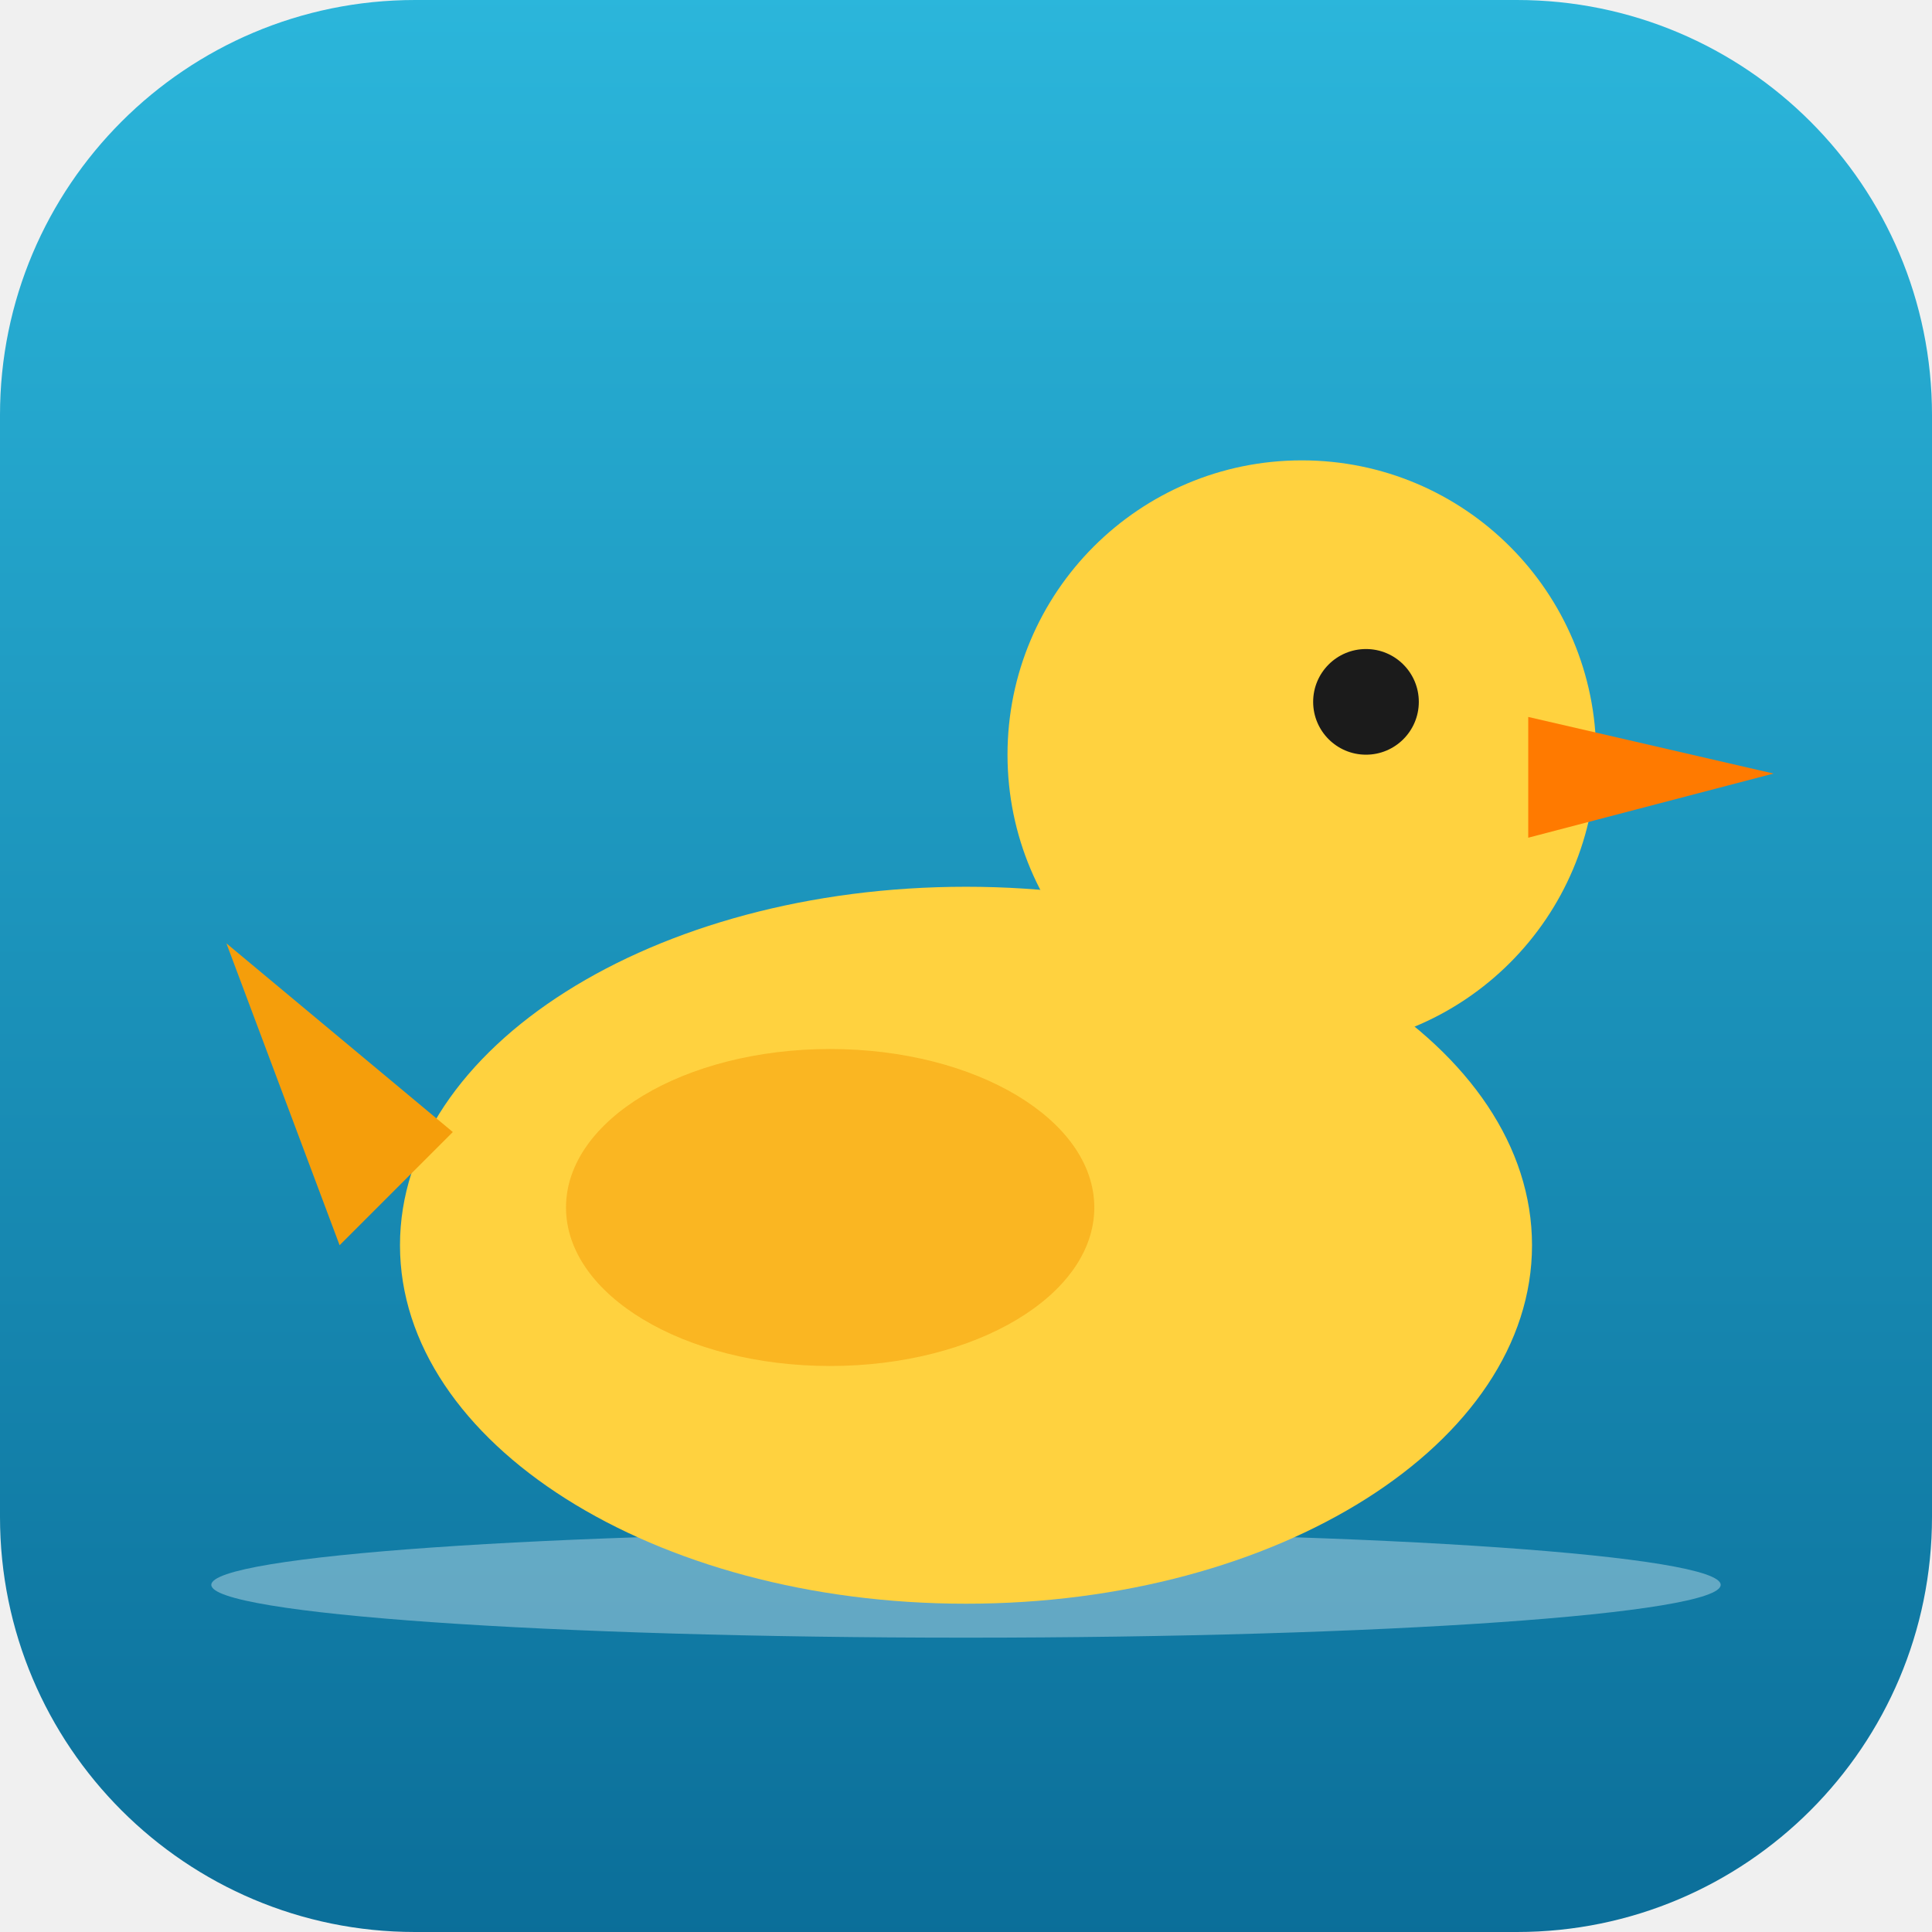
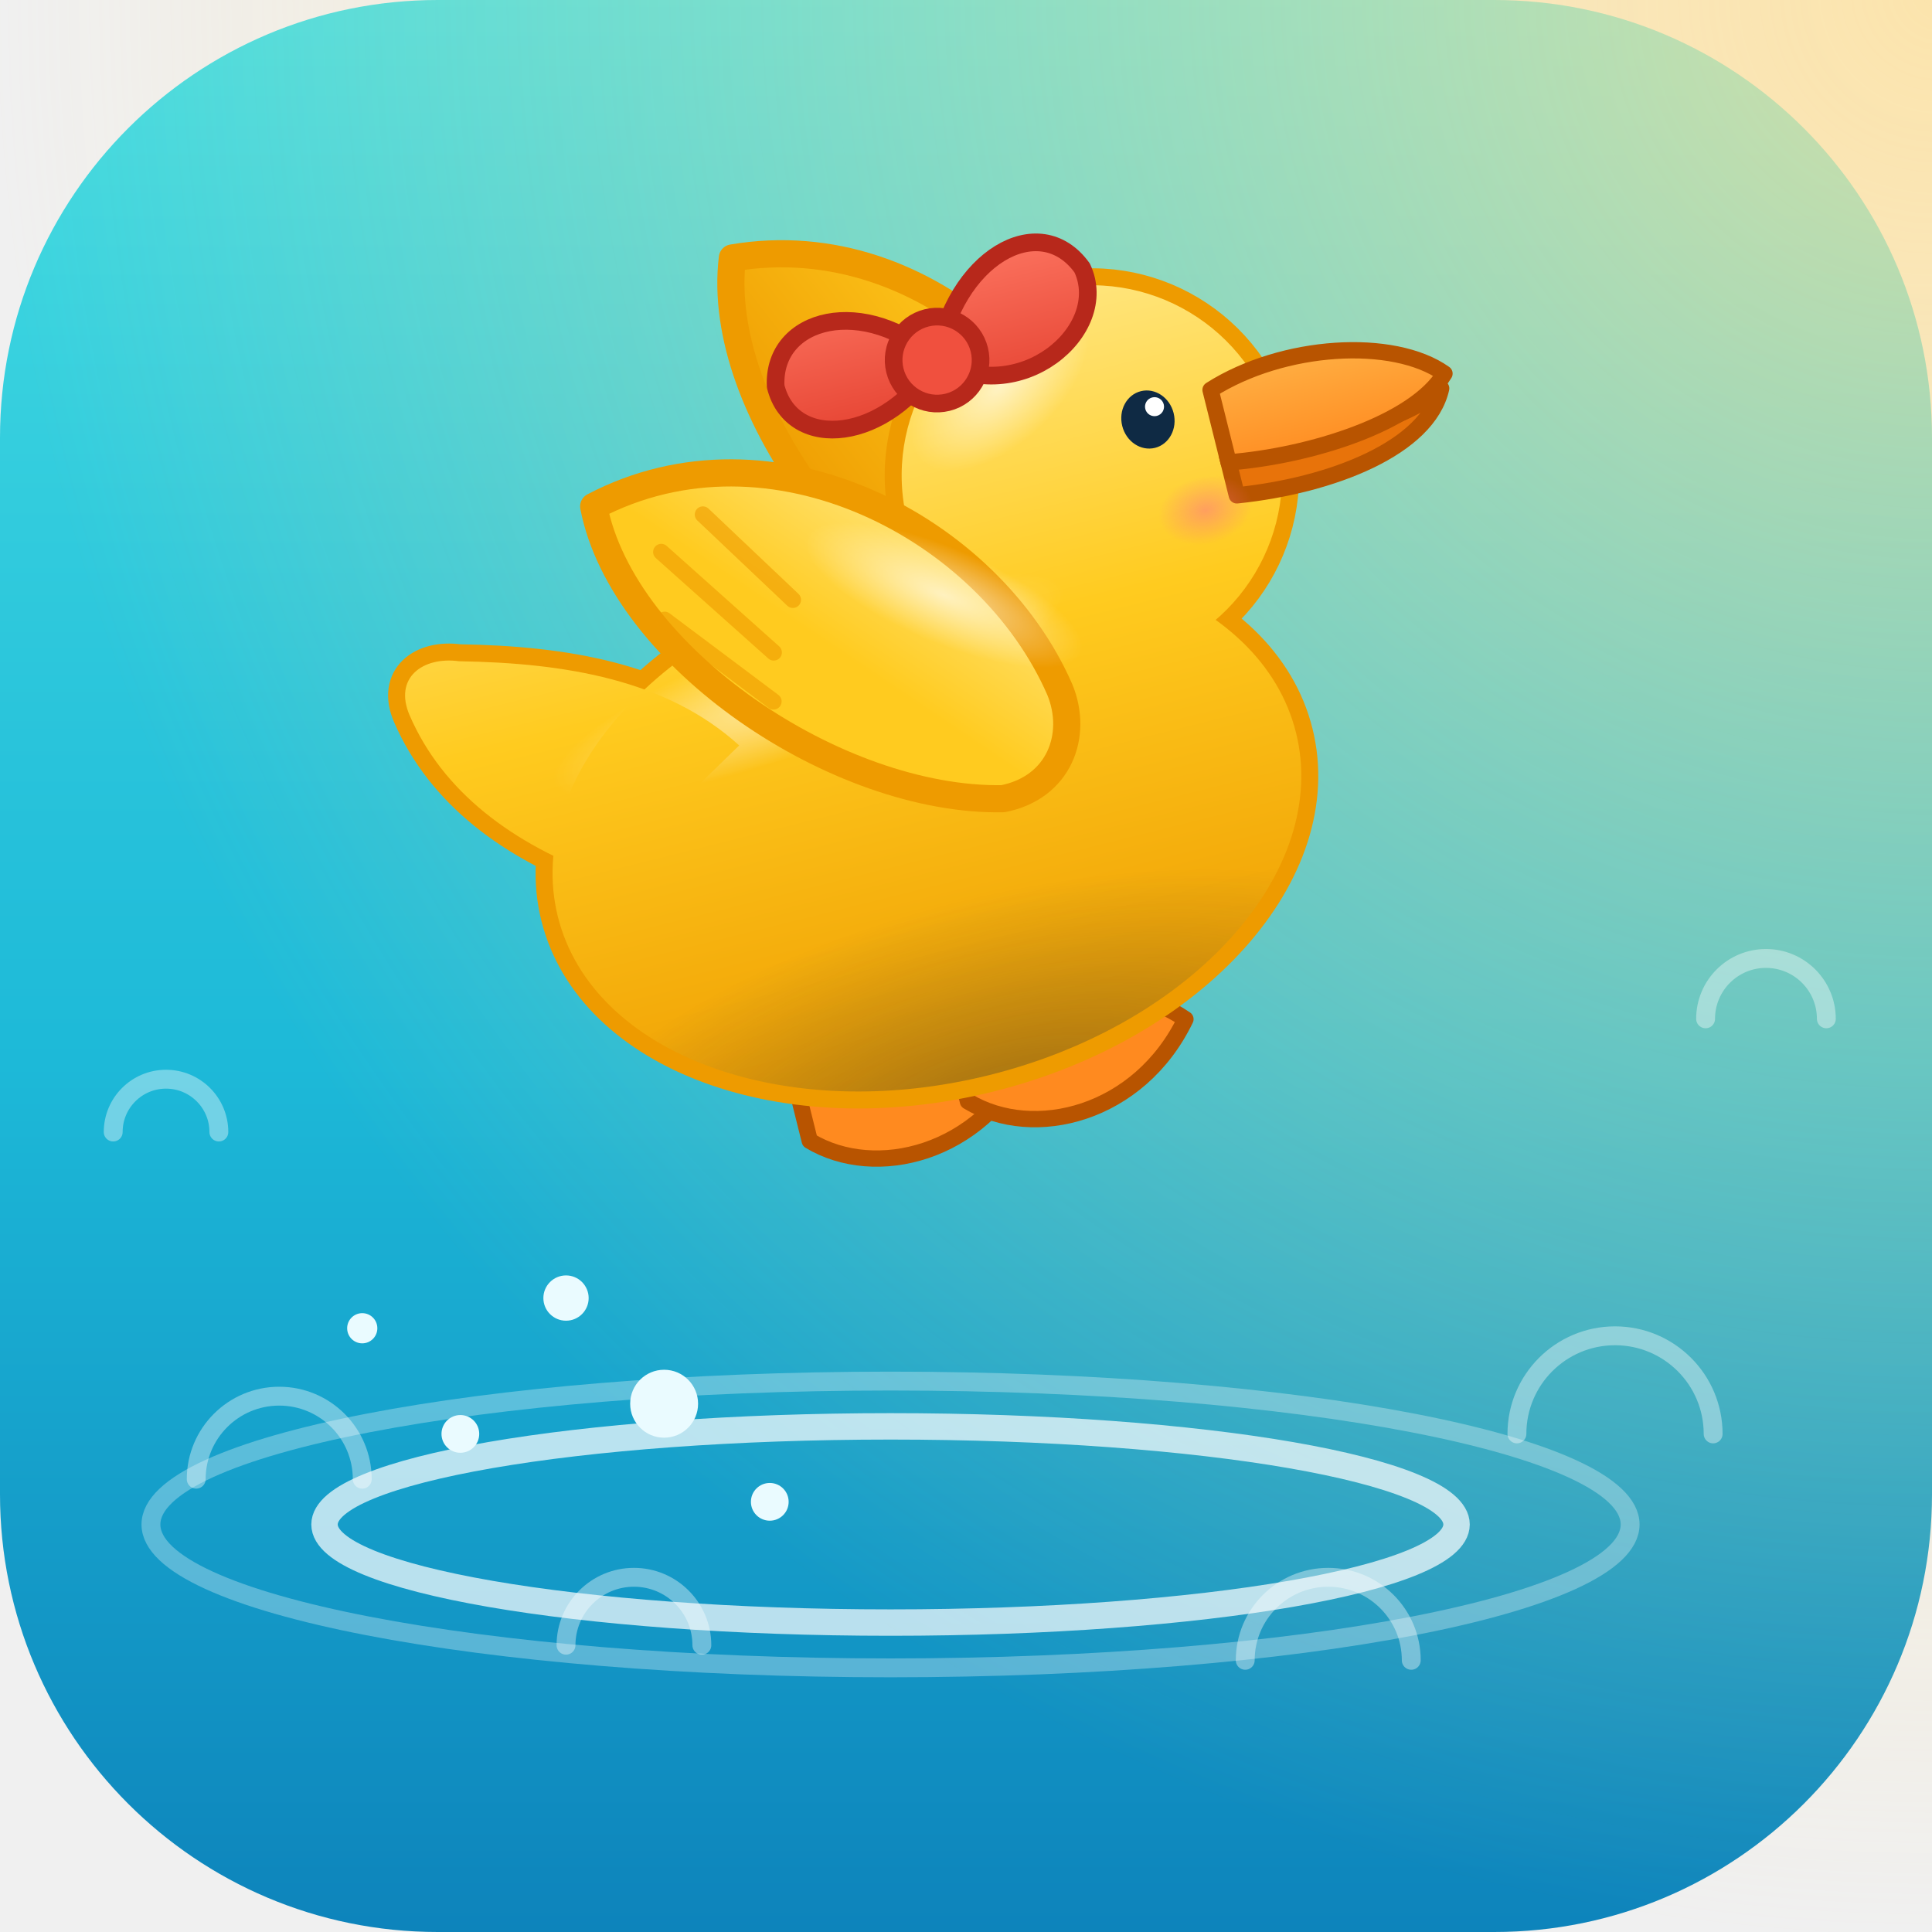
<svg xmlns="http://www.w3.org/2000/svg" viewBox="0 0 512 512">
  <defs>
-     <linearGradient id="bg" x1="0" y1="0" x2="0" y2="1">
-       <stop offset="0" stop-color="#2BB6DB" />
-       <stop offset="1" stop-color="#0B6E99" />
+     <linearGradient id="sky" x1="0" y1="0" x2="0" y2="1">
+       <stop offset="0" stop-color="#45DDE2" />
+       <stop offset=".55" stop-color="#1DB9D8" />
+       <stop offset="1" stop-color="#0D83BB" />
    </linearGradient>
+     <radialGradient id="sun" cx="1" cy="0" r="1">
+       <stop offset="0" stop-color="#FFE096" stop-opacity=".75" />
+       <stop offset="1" stop-color="#FFE096" stop-opacity="0" />
+     </radialGradient>
+     <linearGradient id="body" gradientUnits="userSpaceOnUse" x1="0" y1="24" x2="0" y2="138">
+       <stop offset="0" stop-color="#FFE680" />
+       <stop offset=".42" stop-color="#FFCB1F" />
+       <stop offset="1" stop-color="#EE9B00" />
+     </linearGradient>
+     <linearGradient id="wing" gradientUnits="userSpaceOnUse" x1="0" y1="66" x2="0" y2="112">
+       <stop offset="0" stop-color="#FFE680" />
+       <stop offset=".6" stop-color="#FFCB1F" />
+       <stop offset="1" stop-color="#FFCB1F" />
+     </linearGradient>
+     <linearGradient id="wingfar" gradientUnits="userSpaceOnUse" x1="0" y1="66" x2="0" y2="112">
+       <stop offset="0" stop-color="#FFCB1F" />
+       <stop offset="1" stop-color="#EE9B00" />
+     </linearGradient>
+     <linearGradient id="beak" gradientUnits="userSpaceOnUse" x1="0" y1="42" x2="0" y2="60">
+       <stop offset="0" stop-color="#FFB347" />
+       <stop offset="1" stop-color="#FF8A1F" />
+     </linearGradient>
+     <linearGradient id="bow" gradientUnits="userSpaceOnUse" x1="0" y1="14" x2="0" y2="44">
+       <stop offset="0" stop-color="#FF7A66" />
+       <stop offset="1" stop-color="#E23B2A" />
+     </linearGradient>
+     <radialGradient id="shine">
+       <stop offset="0" stop-color="#fff" stop-opacity=".62" />
+       <stop offset="1" stop-color="#fff" stop-opacity="0" />
+     </radialGradient>
+     <radialGradient id="belly">
+       <stop offset="0" stop-color="#081C3A" stop-opacity=".34" />
+       <stop offset="1" stop-color="#081C3A" stop-opacity="0" />
+     </radialGradient>
+     <radialGradient id="blush">
+       <stop offset="0" stop-color="#FF6E8C" stop-opacity=".5" />
+       <stop offset="1" stop-color="#FF6E8C" stop-opacity="0" />
+     </radialGradient>
+     <clipPath id="bodyclip">
+       <path d="M 26 98 a 56 38 0 1 0 112 0 a 56 38 0 1 0 -112 0 Z" />
+       <path d="M 34 94 C 22 86 14 76 12 64 C 11 58 16 56 21 58 C 36 62 50 68 58 80 Z" />
+       <path d="M 90 54 a 28 28 0 1 0 56 0 a 28 28 0 1 0 -56 0 Z" />
+     </clipPath>
  </defs>
-   <rect width="512" height="512" rx="110" fill="url(#bg)" />
-   <ellipse cx="256" cy="420" rx="200" ry="14" fill="#FFFFFF" opacity=".35" />
-   <ellipse cx="256" cy="330" rx="150" ry="95" fill="#FFD23F" />
-   <path d="M120 300 L60 250 L90 330 Z" fill="#F59E0B" />
-   <ellipse cx="220" cy="320" rx="70" ry="42" fill="#F59E0B" opacity=".55" />
-   <circle cx="345" cy="200" r="78" fill="#FFD23F" />
-   <path d="M405 190 L470 205 L405 222 Z" fill="#FF7A00" />
-   <circle cx="362" cy="186" r="14" fill="#1B1B1B" />
+   <rect width="512" height="512" rx="116" fill="url(#sky)" />
+   <rect width="512" height="512" fill="url(#sun)" />
+   <path d="M 52 392 a 22 22 0 0 1 44 0" fill="none" stroke="#fff" stroke-opacity=".38" stroke-width="5" stroke-linecap="round" />
+   <path d="M 402 380 a 26 26 0 0 1 52 0" fill="none" stroke="#fff" stroke-opacity=".38" stroke-width="5" stroke-linecap="round" />
+   <path d="M 150 436 a 18 18 0 0 1 36 0" fill="none" stroke="#fff" stroke-opacity=".38" stroke-width="5" stroke-linecap="round" />
+   <path d="M 330 440 a 22 22 0 0 1 44 0" fill="none" stroke="#fff" stroke-opacity=".38" stroke-width="5" stroke-linecap="round" />
+   <path d="M 30 300 a 14 14 0 0 1 28 0" fill="none" stroke="#fff" stroke-opacity=".38" stroke-width="5" stroke-linecap="round" />
+   <path d="M 452 270 a 16 16 0 0 1 32 0" fill="none" stroke="#fff" stroke-opacity=".38" stroke-width="5" stroke-linecap="round" />
+   <ellipse cx="236" cy="404" rx="150" ry="26" fill="none" stroke="#fff" stroke-opacity=".7" stroke-width="7" />
+   <ellipse cx="236" cy="404" rx="196" ry="38" fill="none" stroke="#fff" stroke-opacity=".3" stroke-width="5" />
+   <g transform="translate(250 236) scale(1.8) translate(-82 -108) rotate(-14 82 108)">
+     <g transform="translate(112 70) rotate(66) translate(-100 -86)">
+       <path d="M 102 80 C 80 66 44 70 30 96 C 46 112 84 112 104 98 C 110 92 108 84 102 80 Z" fill="url(#wingfar)" stroke="#EE9B00" stroke-width="4" stroke-linejoin="round" />
+     </g>
+     <path d="M 54 126 C 64 124 80 126 88 135 C 78 147 62 147 54 139 Z" fill="#FF8A1F" stroke="#B85400" stroke-width="2.4" stroke-linejoin="round" />
+     <path d="M 54 126 C 64 124 80 126 88 135 C 78 147 62 147 54 139 Z" transform="translate(24 0)" fill="#FF8A1F" stroke="#B85400" stroke-width="2.4" stroke-linejoin="round" />
+     <path d="M 26 98 a 56 38 0 1 0 112 0 a 56 38 0 1 0 -112 0 Z" fill="none" stroke="#EE9B00" stroke-width="5" stroke-linejoin="round" />
+     <path d="M 34 94 C 22 86 14 76 12 64 C 11 58 16 56 21 58 C 36 62 50 68 58 80 Z" fill="none" stroke="#EE9B00" stroke-width="5" stroke-linejoin="round" />
+     <path d="M 90 54 a 28 28 0 1 0 56 0 a 28 28 0 1 0 -56 0 Z" fill="none" stroke="#EE9B00" stroke-width="5" stroke-linejoin="round" />
+     <path d="M 26 98 a 56 38 0 1 0 112 0 a 56 38 0 1 0 -112 0 Z" fill="url(#body)" />
+     <path d="M 34 94 C 22 86 14 76 12 64 C 11 58 16 56 21 58 C 36 62 50 68 58 80 Z" fill="url(#body)" />
+     <path d="M 90 54 a 28 28 0 1 0 56 0 a 28 28 0 1 0 -56 0 Z" fill="url(#body)" />
+     <g clip-path="url(#bodyclip)">
+       <ellipse cx="84" cy="142" rx="74" ry="32" fill="url(#belly)" />
+       <ellipse cx="70" cy="74" rx="40" ry="9" transform="rotate(-7 70 74)" fill="url(#shine)" />
+       <ellipse cx="108" cy="38" rx="16" ry="8.5" transform="rotate(-29 108 38)" fill="url(#shine)" />
+       <ellipse cx="103" cy="36" rx="4.4" ry="2.4" transform="rotate(-29 103 36)" fill="#fff" opacity=".9" />
+     </g>
+     <path d="M 138 56 C 152 58 166 57 171 54 C 167 62 152 64 138 62 Z" fill="#E8730A" stroke="#B85400" stroke-width="2.4" stroke-linejoin="round" />
+     <path d="M 138 46 C 150 42 166 45 172 52 C 166 58 150 59 138 57 Z" fill="url(#beak)" stroke="#B85400" stroke-width="2.4" stroke-linejoin="round" />
+     <ellipse cx="128" cy="48" rx="3.9" ry="4.3" fill="#0F2A44" />
+     <circle cx="129.4" cy="46.4" r="1.4" fill="#fff" />
+     <ellipse cx="133" cy="63" rx="7" ry="5" fill="url(#blush)" />
+     <path d="M 100 32 C 92 20 78 20 76 30 C 76 40 90 42 100 32 Z" fill="url(#bow)" stroke="#B7281B" stroke-width="2.6" stroke-linejoin="round" />
+     <path d="M 100 32 C 106 18 120 14 124 24 C 126 34 110 42 100 32 Z" fill="url(#bow)" stroke="#B7281B" stroke-width="2.6" stroke-linejoin="round" />
+     <circle cx="100" cy="32" r="6.4" fill="#F0503E" stroke="#B7281B" stroke-width="2.6" />
+     <g transform="translate(100 86) rotate(48) translate(-100 -86)">
+       <path d="M 102 80 C 80 66 44 70 30 96 C 46 112 84 112 104 98 C 110 92 108 84 102 80 Z" fill="url(#wing)" stroke="#EE9B00" stroke-width="4" stroke-linejoin="round" />
+       <g stroke="#EE9B00" stroke-width="2.4" stroke-linecap="round" opacity=".6">
+         <path d="M44 88 62 91" />
+         <path d="M42 96 64 99" />
+         <path d="M48 104 68 105" />
+       </g>
+       <ellipse cx="80" cy="78" rx="22" ry="7" transform="rotate(-11 80 78)" fill="url(#shine)" />
+     </g>
+   </g>
+   <circle cx="176" cy="372" r="9" fill="#EAFBFF" />
+   <circle cx="150" cy="344" r="6" fill="#EAFBFF" />
+   <circle cx="122" cy="380" r="5" fill="#EAFBFF" />
+   <circle cx="204" cy="398" r="5" fill="#EAFBFF" />
+   <circle cx="96" cy="352" r="4" fill="#EAFBFF" />
</svg>
